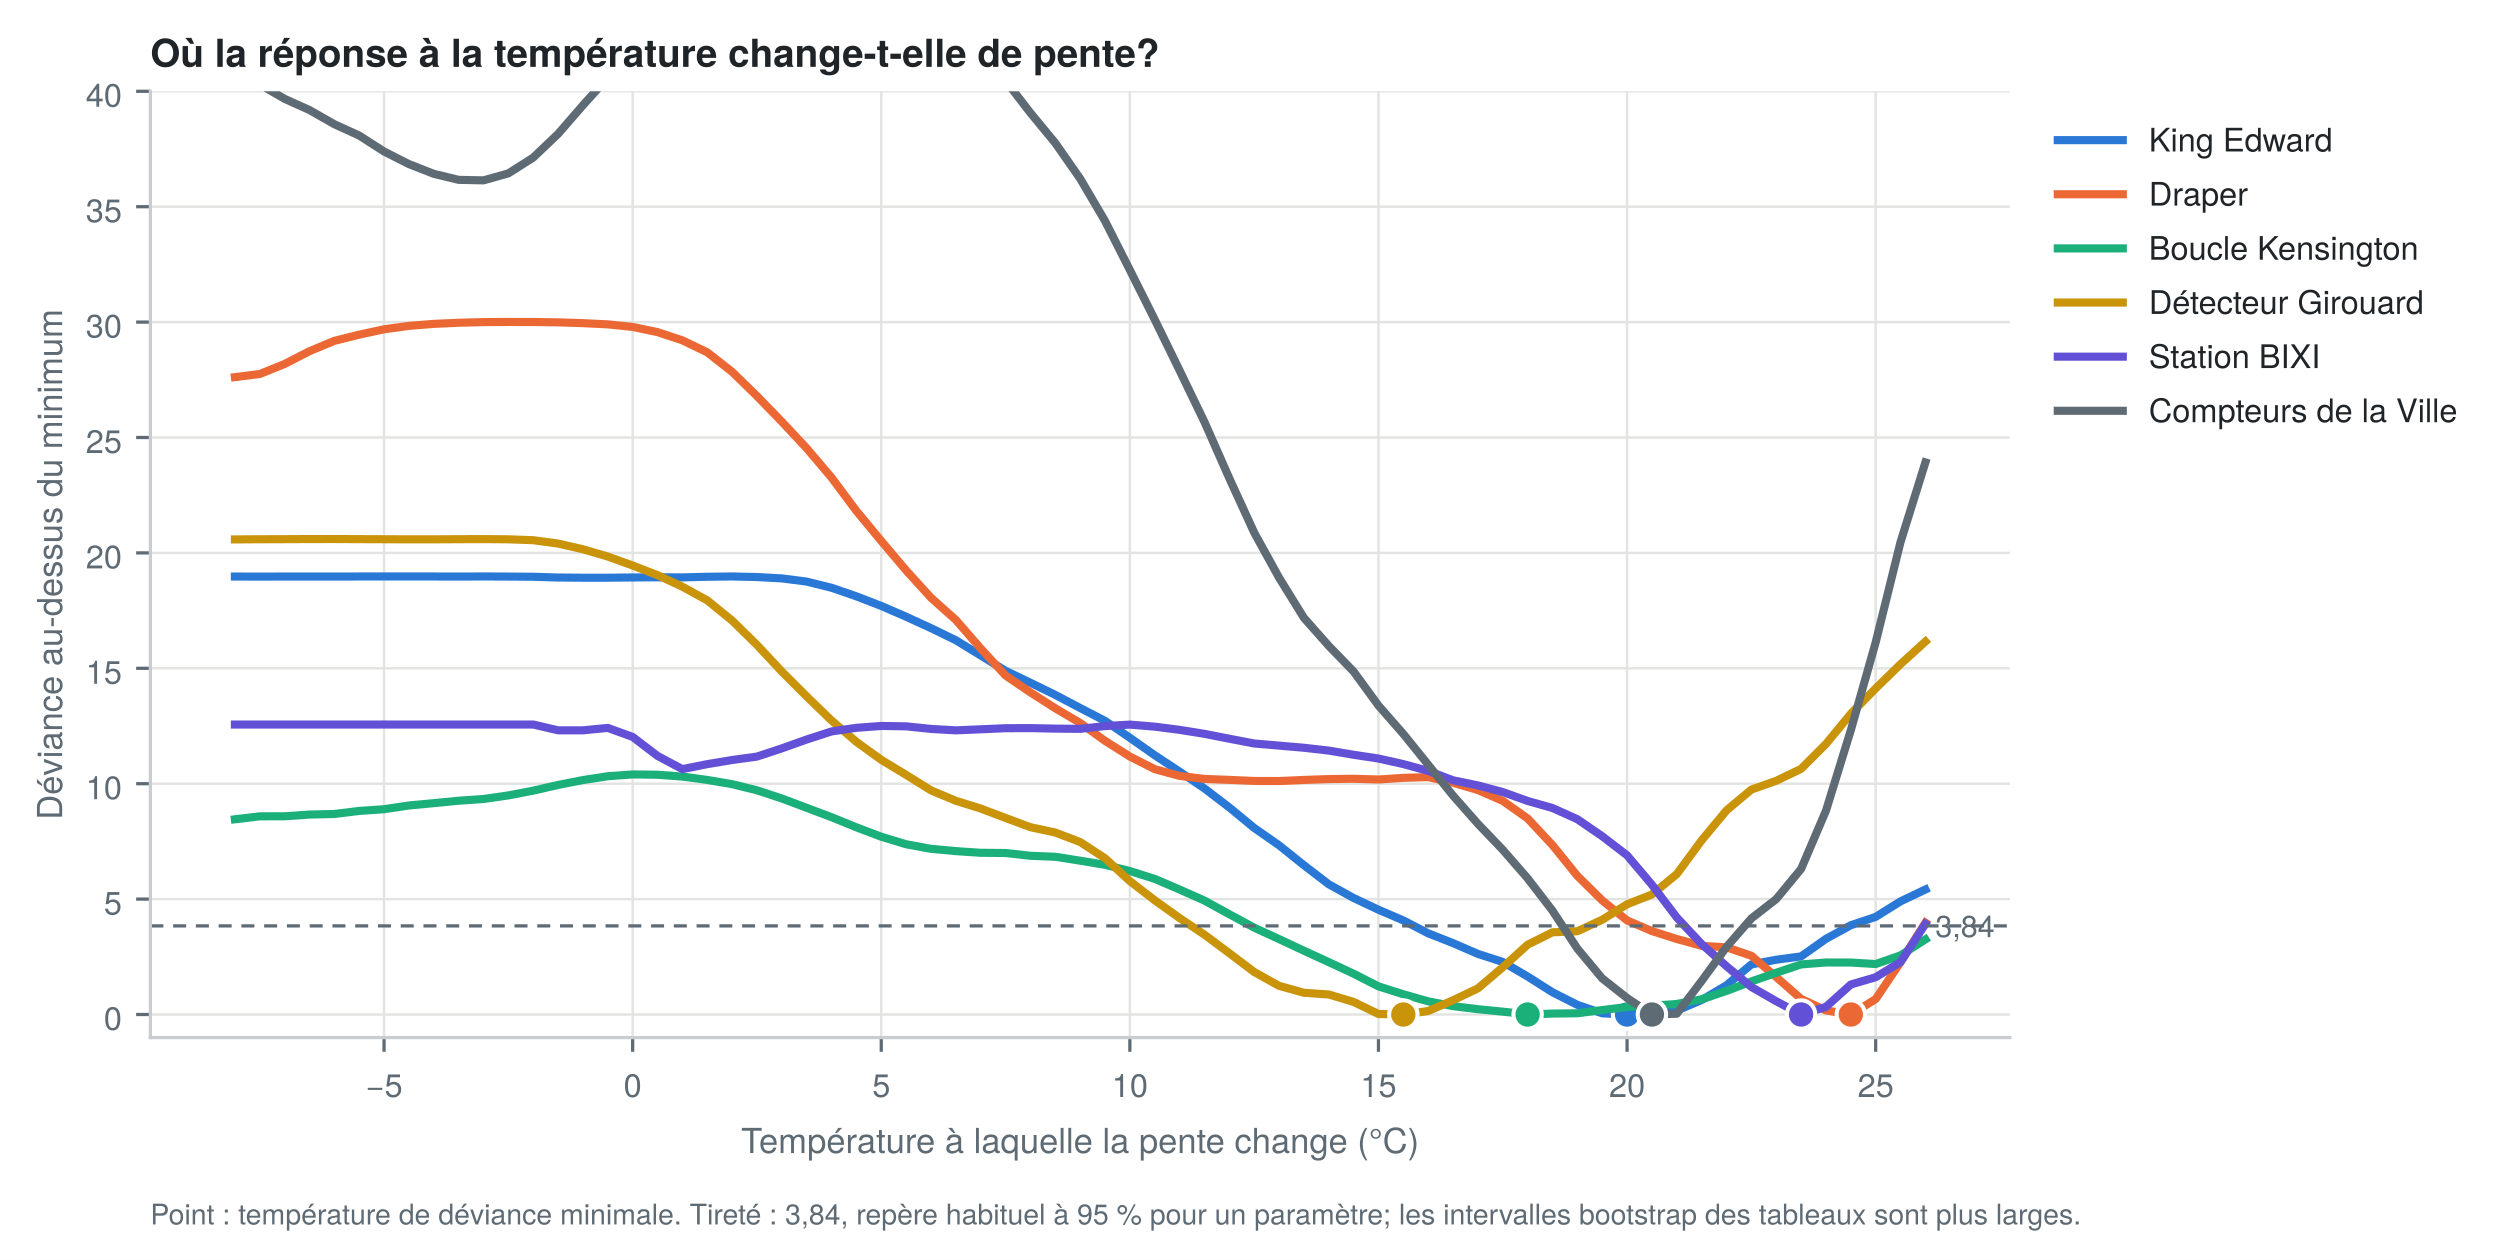
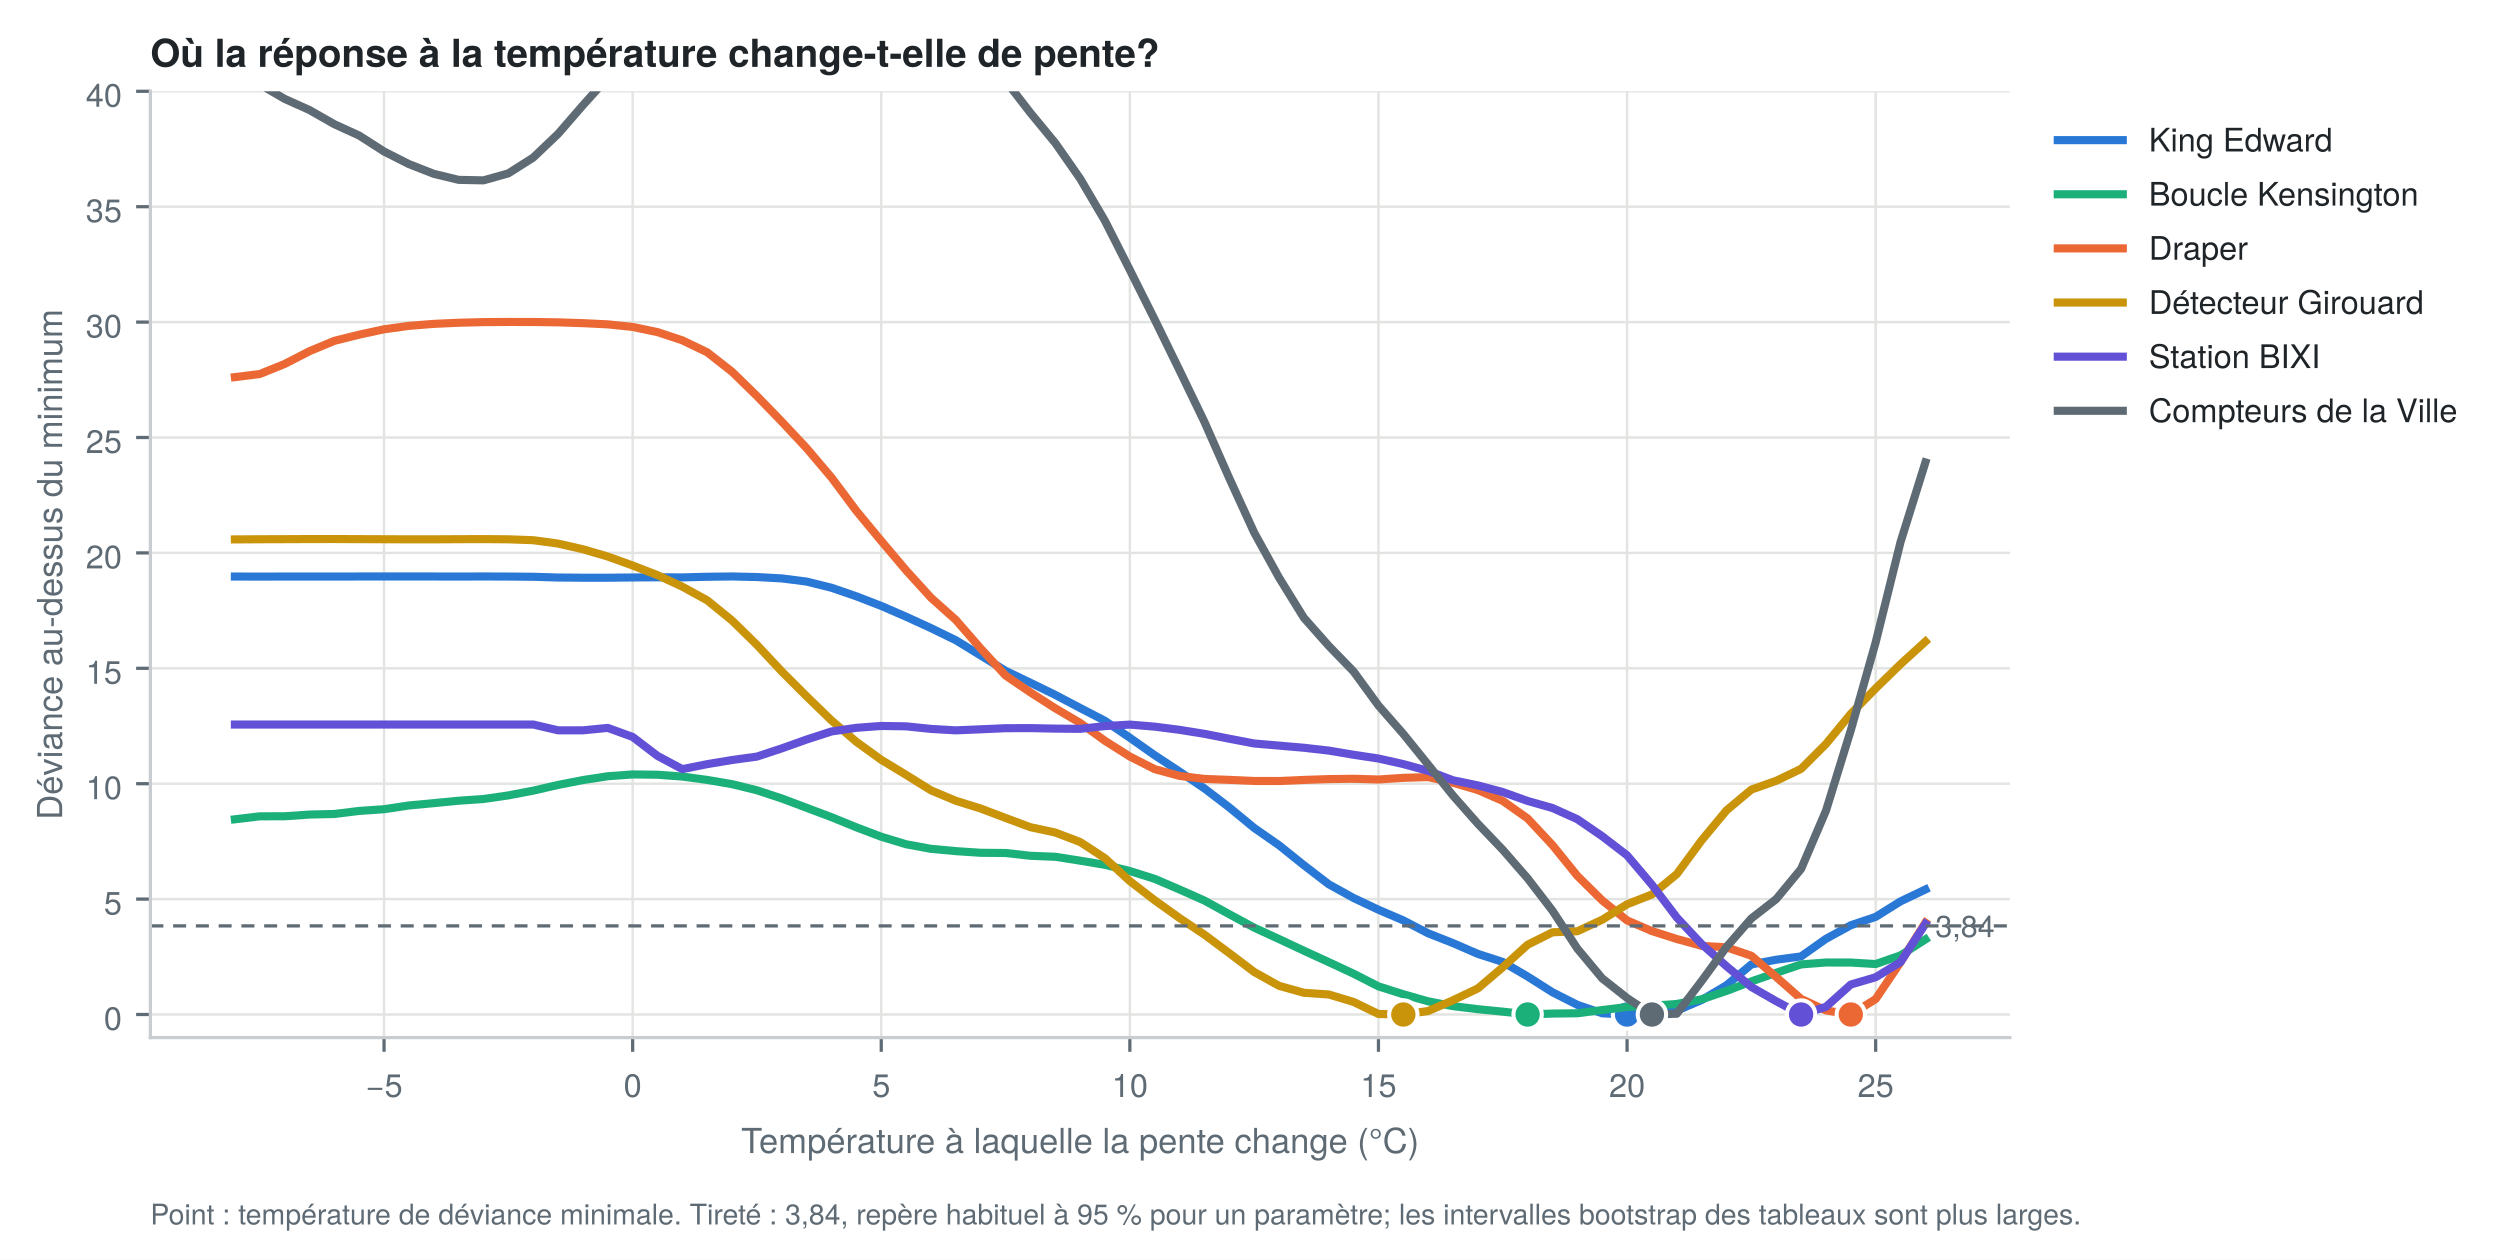
<svg xmlns="http://www.w3.org/2000/svg" xmlns:xlink="http://www.w3.org/1999/xlink" width="615.149pt" height="309.978pt" viewBox="0 0 615.149 309.978" version="1.1">
  <defs>
    <style type="text/css">*{stroke-linejoin: round; stroke-linecap: butt}</style>
  </defs>
  <g id="figure_1">
    <g id="patch_1">
      <path d="M 0 309.978  L 615.149 309.978  L 615.149 0  L 0 0  z " style="fill: #ffffff" />
    </g>
    <g id="axes_1">
      <g id="patch_2">
        <path d="M 36.998 255.31  L 494.558 255.31  L 494.558 22.462  L 36.998 22.462  z " style="fill: #ffffff" />
      </g>
      <g id="matplotlib.axis_1">
        <g id="xtick_1">
          <g id="line2d_1">
-             <path d="M 94.498 255.31  L 94.498 22.462  " clip-path="url(#p34cbf66064)" style="fill: none; stroke: #e2e4e1; stroke-width: 0.6; stroke-linecap: square" />
+             <path d="M 94.498 255.31  L 94.498 22.462  " clip-path="url(#pcbf22f08db)" style="fill: none; stroke: #e2e4e1; stroke-width: 0.6; stroke-linecap: square" />
          </g>
          <g id="line2d_2">
            <defs>
-               <path id="m23caecd2dd" d="M 0 0  L 0 3.5  " style="stroke: #5f6b74; stroke-width: 0.8" />
+               <path id="mc35c0d7e74" d="M 0 0  L 0 3.5  " style="stroke: #5f6b74; stroke-width: 0.8" />
            </defs>
            <g>
-               <use xlink:href="#m23caecd2dd" x="94.498" y="255.31" style="fill: #5f6b74; stroke: #5f6b74; stroke-width: 0.8" />
+               <use xlink:href="#mc35c0d7e74" x="94.498" y="255.31" style="fill: #5f6b74; stroke: #5f6b74; stroke-width: 0.8" />
            </g>
          </g>
          <g id="text_1">
            <text style="font-size: 8px; font-family: 'Helvetica Neue'; text-anchor: middle; fill: #5f6b74" x="94.498" y="269.926" transform="rotate(-0 94.49836 269.9265)">−5</text>
          </g>
        </g>
        <g id="xtick_2">
          <g id="line2d_3">
-             <path d="M 155.669 255.31  L 155.669 22.462  " clip-path="url(#p34cbf66064)" style="fill: none; stroke: #e2e4e1; stroke-width: 0.6; stroke-linecap: square" />
+             <path d="M 155.669 255.31  L 155.669 22.462  " clip-path="url(#pcbf22f08db)" style="fill: none; stroke: #e2e4e1; stroke-width: 0.6; stroke-linecap: square" />
          </g>
          <g id="line2d_4">
            <g>
-               <use xlink:href="#m23caecd2dd" x="155.669" y="255.31" style="fill: #5f6b74; stroke: #5f6b74; stroke-width: 0.8" />
+               <use xlink:href="#mc35c0d7e74" x="155.669" y="255.31" style="fill: #5f6b74; stroke: #5f6b74; stroke-width: 0.8" />
            </g>
          </g>
          <g id="text_2">
            <text style="font-size: 8px; font-family: 'Helvetica Neue'; text-anchor: middle; fill: #5f6b74" x="155.669" y="269.926" transform="rotate(-0 155.6695 269.9265)">0</text>
          </g>
        </g>
        <g id="xtick_3">
          <g id="line2d_5">
-             <path d="M 216.841 255.31  L 216.841 22.462  " clip-path="url(#p34cbf66064)" style="fill: none; stroke: #e2e4e1; stroke-width: 0.6; stroke-linecap: square" />
+             <path d="M 216.841 255.31  L 216.841 22.462  " clip-path="url(#pcbf22f08db)" style="fill: none; stroke: #e2e4e1; stroke-width: 0.6; stroke-linecap: square" />
          </g>
          <g id="line2d_6">
            <g>
-               <use xlink:href="#m23caecd2dd" x="216.841" y="255.31" style="fill: #5f6b74; stroke: #5f6b74; stroke-width: 0.8" />
+               <use xlink:href="#mc35c0d7e74" x="216.841" y="255.31" style="fill: #5f6b74; stroke: #5f6b74; stroke-width: 0.8" />
            </g>
          </g>
          <g id="text_3">
            <text style="font-size: 8px; font-family: 'Helvetica Neue'; text-anchor: middle; fill: #5f6b74" x="216.841" y="269.926" transform="rotate(-0 216.8406 269.9265)">5</text>
          </g>
        </g>
        <g id="xtick_4">
          <g id="line2d_7">
-             <path d="M 278.012 255.31  L 278.012 22.462  " clip-path="url(#p34cbf66064)" style="fill: none; stroke: #e2e4e1; stroke-width: 0.6; stroke-linecap: square" />
+             <path d="M 278.012 255.31  L 278.012 22.462  " clip-path="url(#pcbf22f08db)" style="fill: none; stroke: #e2e4e1; stroke-width: 0.6; stroke-linecap: square" />
          </g>
          <g id="line2d_8">
            <g>
-               <use xlink:href="#m23caecd2dd" x="278.012" y="255.31" style="fill: #5f6b74; stroke: #5f6b74; stroke-width: 0.8" />
+               <use xlink:href="#mc35c0d7e74" x="278.012" y="255.31" style="fill: #5f6b74; stroke: #5f6b74; stroke-width: 0.8" />
            </g>
          </g>
          <g id="text_4">
            <text style="font-size: 8px; font-family: 'Helvetica Neue'; text-anchor: middle; fill: #5f6b74" x="278.012" y="269.926" transform="rotate(-0 278.0117 269.9265)">10</text>
          </g>
        </g>
        <g id="xtick_5">
          <g id="line2d_9">
-             <path d="M 339.183 255.31  L 339.183 22.462  " clip-path="url(#p34cbf66064)" style="fill: none; stroke: #e2e4e1; stroke-width: 0.6; stroke-linecap: square" />
+             <path d="M 339.183 255.31  L 339.183 22.462  " clip-path="url(#pcbf22f08db)" style="fill: none; stroke: #e2e4e1; stroke-width: 0.6; stroke-linecap: square" />
          </g>
          <g id="line2d_10">
            <g>
-               <use xlink:href="#m23caecd2dd" x="339.183" y="255.31" style="fill: #5f6b74; stroke: #5f6b74; stroke-width: 0.8" />
+               <use xlink:href="#mc35c0d7e74" x="339.183" y="255.31" style="fill: #5f6b74; stroke: #5f6b74; stroke-width: 0.8" />
            </g>
          </g>
          <g id="text_5">
            <text style="font-size: 8px; font-family: 'Helvetica Neue'; text-anchor: middle; fill: #5f6b74" x="339.183" y="269.926" transform="rotate(-0 339.1828 269.9265)">15</text>
          </g>
        </g>
        <g id="xtick_6">
          <g id="line2d_11">
-             <path d="M 400.354 255.31  L 400.354 22.462  " clip-path="url(#p34cbf66064)" style="fill: none; stroke: #e2e4e1; stroke-width: 0.6; stroke-linecap: square" />
+             <path d="M 400.354 255.31  L 400.354 22.462  " clip-path="url(#pcbf22f08db)" style="fill: none; stroke: #e2e4e1; stroke-width: 0.6; stroke-linecap: square" />
          </g>
          <g id="line2d_12">
            <g>
-               <use xlink:href="#m23caecd2dd" x="400.354" y="255.31" style="fill: #5f6b74; stroke: #5f6b74; stroke-width: 0.8" />
+               <use xlink:href="#mc35c0d7e74" x="400.354" y="255.31" style="fill: #5f6b74; stroke: #5f6b74; stroke-width: 0.8" />
            </g>
          </g>
          <g id="text_6">
            <text style="font-size: 8px; font-family: 'Helvetica Neue'; text-anchor: middle; fill: #5f6b74" x="400.354" y="269.926" transform="rotate(-0 400.354 269.9265)">20</text>
          </g>
        </g>
        <g id="xtick_7">
          <g id="line2d_13">
-             <path d="M 461.525 255.31  L 461.525 22.462  " clip-path="url(#p34cbf66064)" style="fill: none; stroke: #e2e4e1; stroke-width: 0.6; stroke-linecap: square" />
+             <path d="M 461.525 255.31  L 461.525 22.462  " clip-path="url(#pcbf22f08db)" style="fill: none; stroke: #e2e4e1; stroke-width: 0.6; stroke-linecap: square" />
          </g>
          <g id="line2d_14">
            <g>
-               <use xlink:href="#m23caecd2dd" x="461.525" y="255.31" style="fill: #5f6b74; stroke: #5f6b74; stroke-width: 0.8" />
+               <use xlink:href="#mc35c0d7e74" x="461.525" y="255.31" style="fill: #5f6b74; stroke: #5f6b74; stroke-width: 0.8" />
            </g>
          </g>
          <g id="text_7">
            <text style="font-size: 8px; font-family: 'Helvetica Neue'; text-anchor: middle; fill: #5f6b74" x="461.525" y="269.926" transform="rotate(-0 461.5251 269.9265)">25</text>
          </g>
        </g>
        <g id="text_8">
          <text style="font-size: 8.5px; font-family: 'Helvetica Neue'; text-anchor: middle; fill: #5f6b74" x="265.777" y="283.723" transform="rotate(-0 265.7775 283.7225)">Température à laquelle la pente change (°C)</text>
        </g>
      </g>
      <g id="matplotlib.axis_2">
        <g id="ytick_1">
          <g id="line2d_15">
-             <path d="M 36.998 249.631  L 494.558 249.631  " clip-path="url(#p34cbf66064)" style="fill: none; stroke: #e2e4e1; stroke-width: 0.6; stroke-linecap: square" />
+             <path d="M 36.998 249.631  L 494.558 249.631  " clip-path="url(#pcbf22f08db)" style="fill: none; stroke: #e2e4e1; stroke-width: 0.6; stroke-linecap: square" />
          </g>
          <g id="line2d_16">
            <defs>
-               <path id="m5f85db09bd" d="M 0 0  L -3.5 0  " style="stroke: #5f6b74; stroke-width: 0.8" />
+               <path id="m65901b1e4f" d="M 0 0  L -3.5 0  " style="stroke: #5f6b74; stroke-width: 0.8" />
            </defs>
            <g>
-               <use xlink:href="#m5f85db09bd" x="36.998" y="249.631" style="fill: #5f6b74; stroke: #5f6b74; stroke-width: 0.8" />
+               <use xlink:href="#m65901b1e4f" x="36.998" y="249.631" style="fill: #5f6b74; stroke: #5f6b74; stroke-width: 0.8" />
            </g>
          </g>
          <g id="text_9">
            <text style="font-size: 8px; font-family: 'Helvetica Neue'; text-anchor: end; fill: #5f6b74" x="29.997" y="253.439" transform="rotate(-0 29.9975 253.4393)">0</text>
          </g>
        </g>
        <g id="ytick_2">
          <g id="line2d_17">
-             <path d="M 36.998 221.235  L 494.558 221.235  " clip-path="url(#p34cbf66064)" style="fill: none; stroke: #e2e4e1; stroke-width: 0.6; stroke-linecap: square" />
+             <path d="M 36.998 221.235  L 494.558 221.235  " clip-path="url(#pcbf22f08db)" style="fill: none; stroke: #e2e4e1; stroke-width: 0.6; stroke-linecap: square" />
          </g>
          <g id="line2d_18">
            <g>
-               <use xlink:href="#m5f85db09bd" x="36.998" y="221.235" style="fill: #5f6b74; stroke: #5f6b74; stroke-width: 0.8" />
+               <use xlink:href="#m65901b1e4f" x="36.998" y="221.235" style="fill: #5f6b74; stroke: #5f6b74; stroke-width: 0.8" />
            </g>
          </g>
          <g id="text_10">
            <text style="font-size: 8px; font-family: 'Helvetica Neue'; text-anchor: end; fill: #5f6b74" x="29.997" y="225.043" transform="rotate(-0 29.9975 225.0432)">5</text>
          </g>
        </g>
        <g id="ytick_3">
          <g id="line2d_19">
-             <path d="M 36.998 192.839  L 494.558 192.839  " clip-path="url(#p34cbf66064)" style="fill: none; stroke: #e2e4e1; stroke-width: 0.6; stroke-linecap: square" />
+             <path d="M 36.998 192.839  L 494.558 192.839  " clip-path="url(#pcbf22f08db)" style="fill: none; stroke: #e2e4e1; stroke-width: 0.6; stroke-linecap: square" />
          </g>
          <g id="line2d_20">
            <g>
-               <use xlink:href="#m5f85db09bd" x="36.998" y="192.839" style="fill: #5f6b74; stroke: #5f6b74; stroke-width: 0.8" />
+               <use xlink:href="#m65901b1e4f" x="36.998" y="192.839" style="fill: #5f6b74; stroke: #5f6b74; stroke-width: 0.8" />
            </g>
          </g>
          <g id="text_11">
            <text style="font-size: 8px; font-family: 'Helvetica Neue'; text-anchor: end; fill: #5f6b74" x="29.997" y="196.647" transform="rotate(-0 29.9975 196.6471)">10</text>
          </g>
        </g>
        <g id="ytick_4">
          <g id="line2d_21">
-             <path d="M 36.998 164.443  L 494.558 164.443  " clip-path="url(#p34cbf66064)" style="fill: none; stroke: #e2e4e1; stroke-width: 0.6; stroke-linecap: square" />
+             <path d="M 36.998 164.443  L 494.558 164.443  " clip-path="url(#pcbf22f08db)" style="fill: none; stroke: #e2e4e1; stroke-width: 0.6; stroke-linecap: square" />
          </g>
          <g id="line2d_22">
            <g>
-               <use xlink:href="#m5f85db09bd" x="36.998" y="164.443" style="fill: #5f6b74; stroke: #5f6b74; stroke-width: 0.8" />
+               <use xlink:href="#m65901b1e4f" x="36.998" y="164.443" style="fill: #5f6b74; stroke: #5f6b74; stroke-width: 0.8" />
            </g>
          </g>
          <g id="text_12">
            <text style="font-size: 8px; font-family: 'Helvetica Neue'; text-anchor: end; fill: #5f6b74" x="29.997" y="168.251" transform="rotate(-0 29.9975 168.251)">15</text>
          </g>
        </g>
        <g id="ytick_5">
          <g id="line2d_23">
-             <path d="M 36.998 136.047  L 494.558 136.047  " clip-path="url(#p34cbf66064)" style="fill: none; stroke: #e2e4e1; stroke-width: 0.6; stroke-linecap: square" />
+             <path d="M 36.998 136.047  L 494.558 136.047  " clip-path="url(#pcbf22f08db)" style="fill: none; stroke: #e2e4e1; stroke-width: 0.6; stroke-linecap: square" />
          </g>
          <g id="line2d_24">
            <g>
-               <use xlink:href="#m5f85db09bd" x="36.998" y="136.047" style="fill: #5f6b74; stroke: #5f6b74; stroke-width: 0.8" />
+               <use xlink:href="#m65901b1e4f" x="36.998" y="136.047" style="fill: #5f6b74; stroke: #5f6b74; stroke-width: 0.8" />
            </g>
          </g>
          <g id="text_13">
            <text style="font-size: 8px; font-family: 'Helvetica Neue'; text-anchor: end; fill: #5f6b74" x="29.997" y="139.855" transform="rotate(-0 29.9975 139.8549)">20</text>
          </g>
        </g>
        <g id="ytick_6">
          <g id="line2d_25">
-             <path d="M 36.998 107.651  L 494.558 107.651  " clip-path="url(#p34cbf66064)" style="fill: none; stroke: #e2e4e1; stroke-width: 0.6; stroke-linecap: square" />
+             <path d="M 36.998 107.651  L 494.558 107.651  " clip-path="url(#pcbf22f08db)" style="fill: none; stroke: #e2e4e1; stroke-width: 0.6; stroke-linecap: square" />
          </g>
          <g id="line2d_26">
            <g>
-               <use xlink:href="#m5f85db09bd" x="36.998" y="107.651" style="fill: #5f6b74; stroke: #5f6b74; stroke-width: 0.8" />
+               <use xlink:href="#m65901b1e4f" x="36.998" y="107.651" style="fill: #5f6b74; stroke: #5f6b74; stroke-width: 0.8" />
            </g>
          </g>
          <g id="text_14">
            <text style="font-size: 8px; font-family: 'Helvetica Neue'; text-anchor: end; fill: #5f6b74" x="29.997" y="111.459" transform="rotate(-0 29.9975 111.4588)">25</text>
          </g>
        </g>
        <g id="ytick_7">
          <g id="line2d_27">
-             <path d="M 36.998 79.255  L 494.558 79.255  " clip-path="url(#p34cbf66064)" style="fill: none; stroke: #e2e4e1; stroke-width: 0.6; stroke-linecap: square" />
+             <path d="M 36.998 79.255  L 494.558 79.255  " clip-path="url(#pcbf22f08db)" style="fill: none; stroke: #e2e4e1; stroke-width: 0.6; stroke-linecap: square" />
          </g>
          <g id="line2d_28">
            <g>
-               <use xlink:href="#m5f85db09bd" x="36.998" y="79.255" style="fill: #5f6b74; stroke: #5f6b74; stroke-width: 0.8" />
+               <use xlink:href="#m65901b1e4f" x="36.998" y="79.255" style="fill: #5f6b74; stroke: #5f6b74; stroke-width: 0.8" />
            </g>
          </g>
          <g id="text_15">
            <text style="font-size: 8px; font-family: 'Helvetica Neue'; text-anchor: end; fill: #5f6b74" x="29.997" y="83.063" transform="rotate(-0 29.9975 83.0627)">30</text>
          </g>
        </g>
        <g id="ytick_8">
          <g id="line2d_29">
-             <path d="M 36.998 50.859  L 494.558 50.859  " clip-path="url(#p34cbf66064)" style="fill: none; stroke: #e2e4e1; stroke-width: 0.6; stroke-linecap: square" />
+             <path d="M 36.998 50.859  L 494.558 50.859  " clip-path="url(#pcbf22f08db)" style="fill: none; stroke: #e2e4e1; stroke-width: 0.6; stroke-linecap: square" />
          </g>
          <g id="line2d_30">
            <g>
-               <use xlink:href="#m5f85db09bd" x="36.998" y="50.859" style="fill: #5f6b74; stroke: #5f6b74; stroke-width: 0.8" />
+               <use xlink:href="#m65901b1e4f" x="36.998" y="50.859" style="fill: #5f6b74; stroke: #5f6b74; stroke-width: 0.8" />
            </g>
          </g>
          <g id="text_16">
            <text style="font-size: 8px; font-family: 'Helvetica Neue'; text-anchor: end; fill: #5f6b74" x="29.997" y="54.667" transform="rotate(-0 29.9975 54.6666)">35</text>
          </g>
        </g>
        <g id="ytick_9">
          <g id="line2d_31">
-             <path d="M 36.998 22.462  L 494.558 22.462  " clip-path="url(#p34cbf66064)" style="fill: none; stroke: #e2e4e1; stroke-width: 0.6; stroke-linecap: square" />
+             <path d="M 36.998 22.462  L 494.558 22.462  " clip-path="url(#pcbf22f08db)" style="fill: none; stroke: #e2e4e1; stroke-width: 0.6; stroke-linecap: square" />
          </g>
          <g id="line2d_32">
            <g>
-               <use xlink:href="#m5f85db09bd" x="36.998" y="22.462" style="fill: #5f6b74; stroke: #5f6b74; stroke-width: 0.8" />
+               <use xlink:href="#m65901b1e4f" x="36.998" y="22.462" style="fill: #5f6b74; stroke: #5f6b74; stroke-width: 0.8" />
            </g>
          </g>
          <g id="text_17">
            <text style="font-size: 8px; font-family: 'Helvetica Neue'; text-anchor: end; fill: #5f6b74" x="29.997" y="26.27" transform="rotate(-0 29.9975 26.2705)">40</text>
          </g>
        </g>
        <g id="text_18">
          <text style="font-size: 8.5px; font-family: 'Helvetica Neue'; text-anchor: middle; fill: #5f6b74" x="15.292" y="138.887" transform="rotate(-90 15.292 138.8865)">Déviance au-dessus du minimum</text>
        </g>
      </g>
      <g id="line2d_33">
-         <path d="M 57.796 141.862  L 63.913 141.879  L 70.03 141.862  L 76.147 141.857  L 82.264 141.868  L 88.381 141.851  L 94.498 141.851  L 100.615 141.845  L 106.733 141.851  L 112.85 141.868  L 118.967 141.845  L 125.084 141.868  L 131.201 141.919  L 137.318 142.101  L 143.435 142.152  L 149.552 142.152  L 155.669 142.09  L 161.787 142.05  L 167.904 142.073  L 174.021 141.919  L 180.138 141.845  L 186.255 141.987  L 192.372 142.322  L 198.489 143.106  L 204.606 144.623  L 210.723 146.735  L 216.841 149.098  L 222.958 151.756  L 229.075 154.555  L 235.192 157.537  L 241.309 161.285  L 247.426 165.062  L 253.543 167.998  L 259.66 170.985  L 265.777 174.206  L 271.895 177.375  L 278.012 181.532  L 284.129 185.837  L 290.246 189.863  L 296.363 194.003  L 302.48 198.683  L 308.597 203.72  L 314.714 207.986  L 320.832 212.887  L 326.949 217.583  L 333.066 220.963  L 339.183 223.853  L 345.3 226.477  L 351.417 229.657  L 357.534 232.065  L 363.651 234.718  L 369.768 236.694  L 375.886 240.283  L 382.003 244.157  L 388.12 247.252  L 394.237 249.336  L 400.354 249.631  L 406.471 248.512  L 412.588 248.677  L 418.705 246.059  L 424.822 242.43  L 430.94 237.307  L 437.057 236.149  L 443.174 235.331  L 449.291 231.009  L 455.408 227.664  L 461.525 225.603  L 467.642 221.786  L 473.759 218.867  " clip-path="url(#p34cbf66064)" style="fill: none; stroke: #2a78d6; stroke-width: 2; stroke-linecap: square" />
+         <path d="M 57.796 141.862  L 63.913 141.879  L 70.03 141.862  L 76.147 141.857  L 82.264 141.868  L 88.381 141.851  L 94.498 141.851  L 100.615 141.845  L 106.733 141.851  L 112.85 141.868  L 118.967 141.845  L 125.084 141.868  L 131.201 141.919  L 137.318 142.101  L 143.435 142.152  L 149.552 142.152  L 155.669 142.09  L 161.787 142.05  L 167.904 142.073  L 174.021 141.919  L 180.138 141.845  L 186.255 141.987  L 192.372 142.322  L 198.489 143.106  L 204.606 144.623  L 210.723 146.735  L 216.841 149.098  L 222.958 151.756  L 229.075 154.555  L 235.192 157.537  L 241.309 161.285  L 247.426 165.062  L 253.543 167.998  L 259.66 170.985  L 265.777 174.206  L 271.895 177.375  L 278.012 181.532  L 284.129 185.837  L 290.246 189.863  L 296.363 194.003  L 302.48 198.683  L 308.597 203.72  L 314.714 207.986  L 320.832 212.887  L 326.949 217.583  L 333.066 220.963  L 339.183 223.853  L 345.3 226.477  L 351.417 229.657  L 357.534 232.065  L 363.651 234.718  L 369.768 236.694  L 375.886 240.283  L 382.003 244.157  L 388.12 247.252  L 394.237 249.336  L 400.354 249.631  L 406.471 248.512  L 412.588 248.677  L 418.705 246.059  L 424.822 242.43  L 430.94 237.307  L 437.057 236.149  L 443.174 235.331  L 449.291 231.009  L 455.408 227.664  L 461.525 225.603  L 467.642 221.786  L 473.759 218.867  " clip-path="url(#pcbf22f08db)" style="fill: none; stroke: #2a78d6; stroke-width: 2; stroke-linecap: square" />
      </g>
      <g id="line2d_34">
        <defs>
-           <path id="m02362a91ce" d="M 0 3.5  C 0.928 3.5 1.819 3.131 2.475 2.475  C 3.131 1.819 3.5 0.928 3.5 0  C 3.5 -0.928 3.131 -1.819 2.475 -2.475  C 1.819 -3.131 0.928 -3.5 0 -3.5  C -0.928 -3.5 -1.819 -3.131 -2.475 -2.475  C -3.131 -1.819 -3.5 -0.928 -3.5 0  C -3.5 0.928 -3.131 1.819 -2.475 2.475  C -1.819 3.131 -0.928 3.5 0 3.5  z " style="stroke: #ffffff" />
-         </defs>
-         <g clip-path="url(#p34cbf66064)">
-           <use xlink:href="#m02362a91ce" x="400.354" y="249.631" style="fill: #2a78d6; stroke: #ffffff" />
+           <path id="mf2358e3fc5" d="M 0 3.5  C 0.928 3.5 1.819 3.131 2.475 2.475  C 3.131 1.819 3.5 0.928 3.5 0  C 3.5 -0.928 3.131 -1.819 2.475 -2.475  C 1.819 -3.131 0.928 -3.5 0 -3.5  C -0.928 -3.5 -1.819 -3.131 -2.475 -2.475  C -3.131 -1.819 -3.5 -0.928 -3.5 0  C -3.5 0.928 -3.131 1.819 -2.475 2.475  C -1.819 3.131 -0.928 3.5 0 3.5  z " style="stroke: #ffffff" />
+         </defs>
+         <g clip-path="url(#pcbf22f08db)">
+           <use xlink:href="#mf2358e3fc5" x="400.354" y="249.631" style="fill: #2a78d6; stroke: #ffffff" />
        </g>
      </g>
      <g id="line2d_35">
-         <path d="M 57.796 92.794  L 63.913 92.033  L 70.03 89.562  L 76.147 86.416  L 82.264 83.872  L 88.381 82.344  L 94.498 81.027  L 100.615 80.186  L 106.733 79.692  L 112.85 79.414  L 118.967 79.26  L 125.084 79.221  L 131.201 79.232  L 137.318 79.317  L 143.435 79.516  L 149.552 79.811  L 155.669 80.447  L 161.787 81.719  L 167.904 83.747  L 174.021 86.689  L 180.138 91.488  L 186.255 97.462  L 192.372 103.761  L 198.489 110.297  L 204.606 117.516  L 210.723 125.711  L 216.841 133.105  L 222.958 140.346  L 229.075 147.076  L 235.192 152.539  L 241.309 159.57  L 247.426 166.221  L 253.543 170.378  L 259.66 174.285  L 265.777 177.88  L 271.895 182.298  L 278.012 186.155  L 284.129 189.261  L 290.246 190.92  L 296.363 191.663  L 302.48 191.896  L 308.597 192.163  L 314.714 192.18  L 320.832 191.908  L 326.949 191.703  L 333.066 191.624  L 339.183 191.805  L 345.3 191.397  L 351.417 191.215  L 357.534 192.601  L 363.651 194.401  L 369.768 197.07  L 375.886 201.392  L 382.003 207.946  L 388.12 215.511  L 394.237 221.559  L 400.354 226.477  L 406.471 229.101  L 412.588 231.049  L 418.705 232.736  L 424.822 233.099  L 430.94 235.172  L 437.057 240.414  L 443.174 245.786  L 449.291 248.626  L 455.408 249.631  L 461.525 245.832  L 467.642 236.762  L 473.759 227.034  " clip-path="url(#p34cbf66064)" style="fill: none; stroke: #eb6834; stroke-width: 2; stroke-linecap: square" />
+         <path d="M 57.796 201.596  L 63.913 200.864  L 70.03 200.852  L 76.147 200.427  L 82.264 200.29  L 88.381 199.535  L 94.498 199.115  L 100.615 198.195  L 106.733 197.621  L 112.85 197.025  L 118.967 196.604  L 125.084 195.718  L 131.201 194.549  L 137.318 193.14  L 143.435 191.942  L 149.552 190.999  L 155.669 190.556  L 161.787 190.63  L 167.904 191.084  L 174.021 191.908  L 180.138 192.953  L 186.255 194.458  L 192.372 196.474  L 198.489 198.774  L 204.606 201.074  L 210.723 203.573  L 216.841 205.89  L 222.958 207.741  L 229.075 208.866  L 235.192 209.428  L 241.309 209.837  L 247.426 209.888  L 253.543 210.575  L 259.66 210.819  L 265.777 211.779  L 271.895 212.802  L 278.012 214.329  L 284.129 216.255  L 290.246 218.878  L 296.363 221.599  L 302.48 224.955  L 308.597 228.26  L 314.714 231.066  L 320.832 233.934  L 326.949 236.739  L 333.066 239.59  L 339.183 242.708  L 345.3 244.651  L 351.417 246.388  L 357.534 247.57  L 363.651 248.325  L 369.768 248.927  L 375.886 249.631  L 382.003 249.398  L 388.12 249.325  L 394.237 248.535  L 400.354 247.768  L 406.471 247.467  L 412.588 247.03  L 418.705 245.883  L 424.822 243.827  L 430.94 241.487  L 437.057 239.358  L 443.174 237.302  L 449.291 236.83  L 455.408 236.842  L 461.525 237.211  L 467.642 235.081  L 473.759 231.151  " clip-path="url(#pcbf22f08db)" style="fill: none; stroke: #1baf7a; stroke-width: 2; stroke-linecap: square" />
      </g>
      <g id="line2d_36">
        <defs>
-           <path id="m3752ced84d" d="M 0 3.5  C 0.928 3.5 1.819 3.131 2.475 2.475  C 3.131 1.819 3.5 0.928 3.5 0  C 3.5 -0.928 3.131 -1.819 2.475 -2.475  C 1.819 -3.131 0.928 -3.5 0 -3.5  C -0.928 -3.5 -1.819 -3.131 -2.475 -2.475  C -3.131 -1.819 -3.5 -0.928 -3.5 0  C -3.5 0.928 -3.131 1.819 -2.475 2.475  C -1.819 3.131 -0.928 3.5 0 3.5  z " style="stroke: #ffffff" />
-         </defs>
-         <g clip-path="url(#p34cbf66064)">
-           <use xlink:href="#m3752ced84d" x="455.408" y="249.631" style="fill: #eb6834; stroke: #ffffff" />
+           <path id="m9b6f0cdba3" d="M 0 3.5  C 0.928 3.5 1.819 3.131 2.475 2.475  C 3.131 1.819 3.5 0.928 3.5 0  C 3.5 -0.928 3.131 -1.819 2.475 -2.475  C 1.819 -3.131 0.928 -3.5 0 -3.5  C -0.928 -3.5 -1.819 -3.131 -2.475 -2.475  C -3.131 -1.819 -3.5 -0.928 -3.5 0  C -3.5 0.928 -3.131 1.819 -2.475 2.475  C -1.819 3.131 -0.928 3.5 0 3.5  z " style="stroke: #ffffff" />
+         </defs>
+         <g clip-path="url(#pcbf22f08db)">
+           <use xlink:href="#m9b6f0cdba3" x="375.886" y="249.631" style="fill: #1baf7a; stroke: #ffffff" />
        </g>
      </g>
      <g id="line2d_37">
-         <path d="M 57.796 201.596  L 63.913 200.864  L 70.03 200.852  L 76.147 200.427  L 82.264 200.29  L 88.381 199.535  L 94.498 199.115  L 100.615 198.195  L 106.733 197.621  L 112.85 197.025  L 118.967 196.604  L 125.084 195.718  L 131.201 194.549  L 137.318 193.14  L 143.435 191.942  L 149.552 190.999  L 155.669 190.556  L 161.787 190.63  L 167.904 191.084  L 174.021 191.908  L 180.138 192.953  L 186.255 194.458  L 192.372 196.474  L 198.489 198.774  L 204.606 201.074  L 210.723 203.573  L 216.841 205.89  L 222.958 207.741  L 229.075 208.866  L 235.192 209.428  L 241.309 209.837  L 247.426 209.888  L 253.543 210.575  L 259.66 210.819  L 265.777 211.779  L 271.895 212.802  L 278.012 214.329  L 284.129 216.255  L 290.246 218.878  L 296.363 221.599  L 302.48 224.955  L 308.597 228.26  L 314.714 231.066  L 320.832 233.934  L 326.949 236.739  L 333.066 239.59  L 339.183 242.708  L 345.3 244.651  L 351.417 246.388  L 357.534 247.57  L 363.651 248.325  L 369.768 248.927  L 375.886 249.631  L 382.003 249.398  L 388.12 249.325  L 394.237 248.535  L 400.354 247.768  L 406.471 247.467  L 412.588 247.03  L 418.705 245.883  L 424.822 243.827  L 430.94 241.487  L 437.057 239.358  L 443.174 237.302  L 449.291 236.83  L 455.408 236.842  L 461.525 237.211  L 467.642 235.081  L 473.759 231.151  " clip-path="url(#p34cbf66064)" style="fill: none; stroke: #1baf7a; stroke-width: 2; stroke-linecap: square" />
+         <path d="M 57.796 92.794  L 63.913 92.033  L 70.03 89.562  L 76.147 86.416  L 82.264 83.872  L 88.381 82.344  L 94.498 81.027  L 100.615 80.186  L 106.733 79.692  L 112.85 79.414  L 118.967 79.26  L 125.084 79.221  L 131.201 79.232  L 137.318 79.317  L 143.435 79.516  L 149.552 79.811  L 155.669 80.447  L 161.787 81.719  L 167.904 83.747  L 174.021 86.689  L 180.138 91.488  L 186.255 97.462  L 192.372 103.761  L 198.489 110.297  L 204.606 117.516  L 210.723 125.711  L 216.841 133.105  L 222.958 140.346  L 229.075 147.076  L 235.192 152.539  L 241.309 159.57  L 247.426 166.221  L 253.543 170.378  L 259.66 174.285  L 265.777 177.88  L 271.895 182.298  L 278.012 186.155  L 284.129 189.261  L 290.246 190.92  L 296.363 191.663  L 302.48 191.896  L 308.597 192.163  L 314.714 192.18  L 320.832 191.908  L 326.949 191.703  L 333.066 191.624  L 339.183 191.805  L 345.3 191.397  L 351.417 191.215  L 357.534 192.601  L 363.651 194.401  L 369.768 197.07  L 375.886 201.392  L 382.003 207.946  L 388.12 215.511  L 394.237 221.559  L 400.354 226.477  L 406.471 229.101  L 412.588 231.049  L 418.705 232.736  L 424.822 233.099  L 430.94 235.172  L 437.057 240.414  L 443.174 245.786  L 449.291 248.626  L 455.408 249.631  L 461.525 245.832  L 467.642 236.762  L 473.759 227.034  " clip-path="url(#pcbf22f08db)" style="fill: none; stroke: #eb6834; stroke-width: 2; stroke-linecap: square" />
      </g>
      <g id="line2d_38">
        <defs>
-           <path id="m19369c7734" d="M 0 3.5  C 0.928 3.5 1.819 3.131 2.475 2.475  C 3.131 1.819 3.5 0.928 3.5 0  C 3.5 -0.928 3.131 -1.819 2.475 -2.475  C 1.819 -3.131 0.928 -3.5 0 -3.5  C -0.928 -3.5 -1.819 -3.131 -2.475 -2.475  C -3.131 -1.819 -3.5 -0.928 -3.5 0  C -3.5 0.928 -3.131 1.819 -2.475 2.475  C -1.819 3.131 -0.928 3.5 0 3.5  z " style="stroke: #ffffff" />
-         </defs>
-         <g clip-path="url(#p34cbf66064)">
-           <use xlink:href="#m19369c7734" x="375.886" y="249.631" style="fill: #1baf7a; stroke: #ffffff" />
+           <path id="m82b1ce1a2a" d="M 0 3.5  C 0.928 3.5 1.819 3.131 2.475 2.475  C 3.131 1.819 3.5 0.928 3.5 0  C 3.5 -0.928 3.131 -1.819 2.475 -2.475  C 1.819 -3.131 0.928 -3.5 0 -3.5  C -0.928 -3.5 -1.819 -3.131 -2.475 -2.475  C -3.131 -1.819 -3.5 -0.928 -3.5 0  C -3.5 0.928 -3.131 1.819 -2.475 2.475  C -1.819 3.131 -0.928 3.5 0 3.5  z " style="stroke: #ffffff" />
+         </defs>
+         <g clip-path="url(#pcbf22f08db)">
+           <use xlink:href="#m82b1ce1a2a" x="455.408" y="249.631" style="fill: #eb6834; stroke: #ffffff" />
        </g>
      </g>
      <g id="line2d_39">
-         <path d="M 57.796 132.73  L 63.913 132.69  L 70.03 132.668  L 76.147 132.639  L 82.264 132.634  L 88.381 132.662  L 94.498 132.685  L 100.615 132.713  L 106.733 132.708  L 112.85 132.673  L 118.967 132.651  L 125.084 132.702  L 131.201 132.923  L 137.318 133.752  L 143.435 135.15  L 149.552 136.944  L 155.669 139.153  L 161.787 141.522  L 167.904 144.367  L 174.021 147.718  L 180.138 152.693  L 186.255 158.684  L 192.372 165.238  L 198.489 171.355  L 204.606 177.284  L 210.723 182.537  L 216.841 186.961  L 222.958 190.664  L 229.075 194.475  L 235.192 197.042  L 241.309 198.95  L 247.426 201.267  L 253.543 203.539  L 259.66 204.856  L 265.777 207.185  L 271.895 211.177  L 278.012 216.805  L 284.129 221.531  L 290.246 225.898  L 296.363 229.981  L 302.48 234.536  L 308.597 239.164  L 314.714 242.572  L 320.832 244.281  L 326.949 244.702  L 333.066 246.542  L 339.183 249.501  L 345.3 249.631  L 351.417 248.768  L 357.534 246.122  L 363.651 243.202  L 369.768 238.006  L 375.886 232.457  L 382.003 229.402  L 388.12 229.146  L 394.237 226.312  L 400.354 222.507  L 406.471 220.094  L 412.588 215.085  L 418.705 206.776  L 424.822 199.404  L 430.94 194.282  L 437.057 192.124  L 443.174 189.182  L 449.291 183.065  L 455.408 175.637  L 461.525 169.39  L 467.642 163.432  L 473.759 157.861  " clip-path="url(#p34cbf66064)" style="fill: none; stroke: #c9930a; stroke-width: 2; stroke-linecap: square" />
+         <path d="M 57.796 132.73  L 63.913 132.69  L 70.03 132.668  L 76.147 132.639  L 82.264 132.634  L 88.381 132.662  L 94.498 132.685  L 100.615 132.713  L 106.733 132.708  L 112.85 132.673  L 118.967 132.651  L 125.084 132.702  L 131.201 132.923  L 137.318 133.752  L 143.435 135.15  L 149.552 136.944  L 155.669 139.153  L 161.787 141.522  L 167.904 144.367  L 174.021 147.718  L 180.138 152.693  L 186.255 158.684  L 192.372 165.238  L 198.489 171.355  L 204.606 177.284  L 210.723 182.537  L 216.841 186.961  L 222.958 190.664  L 229.075 194.475  L 235.192 197.042  L 241.309 198.95  L 247.426 201.267  L 253.543 203.539  L 259.66 204.856  L 265.777 207.185  L 271.895 211.177  L 278.012 216.805  L 284.129 221.531  L 290.246 225.898  L 296.363 229.981  L 302.48 234.536  L 308.597 239.164  L 314.714 242.572  L 320.832 244.281  L 326.949 244.702  L 333.066 246.542  L 339.183 249.501  L 345.3 249.631  L 351.417 248.768  L 357.534 246.122  L 363.651 243.202  L 369.768 238.006  L 375.886 232.457  L 382.003 229.402  L 388.12 229.146  L 394.237 226.312  L 400.354 222.507  L 406.471 220.094  L 412.588 215.085  L 418.705 206.776  L 424.822 199.404  L 430.94 194.282  L 437.057 192.124  L 443.174 189.182  L 449.291 183.065  L 455.408 175.637  L 461.525 169.39  L 467.642 163.432  L 473.759 157.861  " clip-path="url(#pcbf22f08db)" style="fill: none; stroke: #c9930a; stroke-width: 2; stroke-linecap: square" />
      </g>
      <g id="line2d_40">
        <defs>
-           <path id="ma60ba2a461" d="M 0 3.5  C 0.928 3.5 1.819 3.131 2.475 2.475  C 3.131 1.819 3.5 0.928 3.5 0  C 3.5 -0.928 3.131 -1.819 2.475 -2.475  C 1.819 -3.131 0.928 -3.5 0 -3.5  C -0.928 -3.5 -1.819 -3.131 -2.475 -2.475  C -3.131 -1.819 -3.5 -0.928 -3.5 0  C -3.5 0.928 -3.131 1.819 -2.475 2.475  C -1.819 3.131 -0.928 3.5 0 3.5  z " style="stroke: #ffffff" />
-         </defs>
-         <g clip-path="url(#p34cbf66064)">
-           <use xlink:href="#ma60ba2a461" x="345.3" y="249.631" style="fill: #c9930a; stroke: #ffffff" />
+           <path id="m39f608743b" d="M 0 3.5  C 0.928 3.5 1.819 3.131 2.475 2.475  C 3.131 1.819 3.5 0.928 3.5 0  C 3.5 -0.928 3.131 -1.819 2.475 -2.475  C 1.819 -3.131 0.928 -3.5 0 -3.5  C -0.928 -3.5 -1.819 -3.131 -2.475 -2.475  C -3.131 -1.819 -3.5 -0.928 -3.5 0  C -3.5 0.928 -3.131 1.819 -2.475 2.475  C -1.819 3.131 -0.928 3.5 0 3.5  z " style="stroke: #ffffff" />
+         </defs>
+         <g clip-path="url(#pcbf22f08db)">
+           <use xlink:href="#m39f608743b" x="345.3" y="249.631" style="fill: #c9930a; stroke: #ffffff" />
        </g>
      </g>
      <g id="line2d_41">
-         <path d="M 57.796 178.272  L 63.913 178.272  L 70.03 178.272  L 76.147 178.272  L 82.264 178.272  L 88.381 178.272  L 94.498 178.272  L 100.615 178.272  L 106.733 178.272  L 112.85 178.272  L 118.967 178.272  L 125.084 178.272  L 131.201 178.272  L 137.318 179.703  L 143.435 179.703  L 149.552 179.107  L 155.669 181.327  L 161.787 185.996  L 167.904 189.25  L 174.021 188.023  L 180.138 187.007  L 186.255 186.166  L 192.372 184.144  L 198.489 181.963  L 204.606 179.981  L 210.723 179.084  L 216.841 178.63  L 222.958 178.721  L 229.075 179.357  L 235.192 179.709  L 241.309 179.453  L 247.426 179.181  L 253.543 179.158  L 259.66 179.283  L 265.777 179.34  L 271.895 178.658  L 278.012 178.295  L 284.129 178.8  L 290.246 179.584  L 296.363 180.566  L 302.48 181.77  L 308.597 182.94  L 314.714 183.463  L 320.832 183.991  L 326.949 184.689  L 333.066 185.717  L 339.183 186.643  L 345.3 188.012  L 351.417 189.687  L 357.534 191.999  L 363.651 193.259  L 369.768 194.895  L 375.886 197.087  L 382.003 198.825  L 388.12 201.579  L 394.237 205.765  L 400.354 210.462  L 406.471 217.697  L 412.588 225.75  L 418.705 232.304  L 424.822 237.75  L 430.94 242.856  L 437.057 246.36  L 443.174 249.631  L 449.291 247.74  L 455.408 242.248  L 461.525 240.454  L 467.642 236.728  L 473.759 227.329  " clip-path="url(#p34cbf66064)" style="fill: none; stroke: #6250d6; stroke-width: 2; stroke-linecap: square" />
+         <path d="M 57.796 178.272  L 63.913 178.272  L 70.03 178.272  L 76.147 178.272  L 82.264 178.272  L 88.381 178.272  L 94.498 178.272  L 100.615 178.272  L 106.733 178.272  L 112.85 178.272  L 118.967 178.272  L 125.084 178.272  L 131.201 178.272  L 137.318 179.703  L 143.435 179.703  L 149.552 179.107  L 155.669 181.327  L 161.787 185.996  L 167.904 189.25  L 174.021 188.023  L 180.138 187.007  L 186.255 186.166  L 192.372 184.144  L 198.489 181.963  L 204.606 179.981  L 210.723 179.084  L 216.841 178.63  L 222.958 178.721  L 229.075 179.357  L 235.192 179.709  L 241.309 179.453  L 247.426 179.181  L 253.543 179.158  L 259.66 179.283  L 265.777 179.34  L 271.895 178.658  L 278.012 178.295  L 284.129 178.8  L 290.246 179.584  L 296.363 180.566  L 302.48 181.77  L 308.597 182.94  L 314.714 183.463  L 320.832 183.991  L 326.949 184.689  L 333.066 185.717  L 339.183 186.643  L 345.3 188.012  L 351.417 189.687  L 357.534 191.999  L 363.651 193.259  L 369.768 194.895  L 375.886 197.087  L 382.003 198.825  L 388.12 201.579  L 394.237 205.765  L 400.354 210.462  L 406.471 217.697  L 412.588 225.75  L 418.705 232.304  L 424.822 237.75  L 430.94 242.856  L 437.057 246.36  L 443.174 249.631  L 449.291 247.74  L 455.408 242.248  L 461.525 240.454  L 467.642 236.728  L 473.759 227.329  " clip-path="url(#pcbf22f08db)" style="fill: none; stroke: #6250d6; stroke-width: 2; stroke-linecap: square" />
      </g>
      <g id="line2d_42">
        <defs>
-           <path id="m50b3afebbf" d="M 0 3.5  C 0.928 3.5 1.819 3.131 2.475 2.475  C 3.131 1.819 3.5 0.928 3.5 0  C 3.5 -0.928 3.131 -1.819 2.475 -2.475  C 1.819 -3.131 0.928 -3.5 0 -3.5  C -0.928 -3.5 -1.819 -3.131 -2.475 -2.475  C -3.131 -1.819 -3.5 -0.928 -3.5 0  C -3.5 0.928 -3.131 1.819 -2.475 2.475  C -1.819 3.131 -0.928 3.5 0 3.5  z " style="stroke: #ffffff" />
-         </defs>
-         <g clip-path="url(#p34cbf66064)">
-           <use xlink:href="#m50b3afebbf" x="443.174" y="249.631" style="fill: #6250d6; stroke: #ffffff" />
+           <path id="m5ca5beeac4" d="M 0 3.5  C 0.928 3.5 1.819 3.131 2.475 2.475  C 3.131 1.819 3.5 0.928 3.5 0  C 3.5 -0.928 3.131 -1.819 2.475 -2.475  C 1.819 -3.131 0.928 -3.5 0 -3.5  C -0.928 -3.5 -1.819 -3.131 -2.475 -2.475  C -3.131 -1.819 -3.5 -0.928 -3.5 0  C -3.5 0.928 -3.131 1.819 -2.475 2.475  C -1.819 3.131 -0.928 3.5 0 3.5  z " style="stroke: #ffffff" />
+         </defs>
+         <g clip-path="url(#pcbf22f08db)">
+           <use xlink:href="#m5ca5beeac4" x="443.174" y="249.631" style="fill: #6250d6; stroke: #ffffff" />
        </g>
      </g>
      <g id="line2d_43">
-         <path d="M 57.796 17.703  L 63.913 20.77  L 70.03 24.325  L 76.147 27.074  L 82.264 30.561  L 88.381 33.355  L 94.498 37.274  L 100.615 40.38  L 106.733 42.771  L 112.85 44.254  L 118.967 44.379  L 125.084 42.658  L 131.201 38.773  L 137.318 32.946  L 143.435 25.898  L 149.552 19.112  L 155.669 11.99  L 161.787 5.697  L 167.904 0.456  L 169.846 -1  M 225.7 -1  L 229.075 1.864  L 235.192 7.197  L 241.309 13.251  L 247.426 19.861  L 253.543 27.767  L 259.66 35.19  L 265.777 43.947  L 271.895 54.357  L 278.012 66.431  L 284.129 78.641  L 290.246 91.147  L 296.363 103.817  L 302.48 117.675  L 308.597 131.032  L 314.714 142.124  L 320.832 152.017  L 326.949 158.923  L 333.066 165.232  L 339.183 173.609  L 345.3 180.589  L 351.417 188.165  L 357.534 195.77  L 363.651 202.704  L 369.768 209.099  L 375.886 216.124  L 382.003 224.086  L 388.12 233.406  L 394.237 240.743  L 400.354 245.571  L 406.471 249.631  L 412.588 249.433  L 418.705 241.374  L 424.822 233.003  L 430.94 225.989  L 437.057 221.23  L 443.174 213.812  L 449.291 199.501  L 455.408 179.686  L 461.525 158.06  L 467.642 133.383  L 473.759 113.784  " clip-path="url(#p34cbf66064)" style="fill: none; stroke: #5f6b74; stroke-width: 2; stroke-linecap: square" />
+         <path d="M 57.796 17.703  L 63.913 20.77  L 70.03 24.325  L 76.147 27.074  L 82.264 30.561  L 88.381 33.355  L 94.498 37.274  L 100.615 40.38  L 106.733 42.771  L 112.85 44.254  L 118.967 44.379  L 125.084 42.658  L 131.201 38.773  L 137.318 32.946  L 143.435 25.898  L 149.552 19.112  L 155.669 11.99  L 161.787 5.697  L 167.904 0.456  L 169.846 -1  M 225.7 -1  L 229.075 1.864  L 235.192 7.197  L 241.309 13.251  L 247.426 19.861  L 253.543 27.767  L 259.66 35.19  L 265.777 43.947  L 271.895 54.357  L 278.012 66.431  L 284.129 78.641  L 290.246 91.147  L 296.363 103.817  L 302.48 117.675  L 308.597 131.032  L 314.714 142.124  L 320.832 152.017  L 326.949 158.923  L 333.066 165.232  L 339.183 173.609  L 345.3 180.589  L 351.417 188.165  L 357.534 195.77  L 363.651 202.704  L 369.768 209.099  L 375.886 216.124  L 382.003 224.086  L 388.12 233.406  L 394.237 240.743  L 400.354 245.571  L 406.471 249.631  L 412.588 249.433  L 418.705 241.374  L 424.822 233.003  L 430.94 225.989  L 437.057 221.23  L 443.174 213.812  L 449.291 199.501  L 455.408 179.686  L 461.525 158.06  L 467.642 133.383  L 473.759 113.784  " clip-path="url(#pcbf22f08db)" style="fill: none; stroke: #5f6b74; stroke-width: 2; stroke-linecap: square" />
      </g>
      <g id="line2d_44">
        <defs>
-           <path id="m7e575de2d4" d="M 0 3.5  C 0.928 3.5 1.819 3.131 2.475 2.475  C 3.131 1.819 3.5 0.928 3.5 0  C 3.5 -0.928 3.131 -1.819 2.475 -2.475  C 1.819 -3.131 0.928 -3.5 0 -3.5  C -0.928 -3.5 -1.819 -3.131 -2.475 -2.475  C -3.131 -1.819 -3.5 -0.928 -3.5 0  C -3.5 0.928 -3.131 1.819 -2.475 2.475  C -1.819 3.131 -0.928 3.5 0 3.5  z " style="stroke: #ffffff" />
-         </defs>
-         <g clip-path="url(#p34cbf66064)">
-           <use xlink:href="#m7e575de2d4" x="406.471" y="249.631" style="fill: #5f6b74; stroke: #ffffff" />
+           <path id="mac6e680c54" d="M 0 3.5  C 0.928 3.5 1.819 3.131 2.475 2.475  C 3.131 1.819 3.5 0.928 3.5 0  C 3.5 -0.928 3.131 -1.819 2.475 -2.475  C 1.819 -3.131 0.928 -3.5 0 -3.5  C -0.928 -3.5 -1.819 -3.131 -2.475 -2.475  C -3.131 -1.819 -3.5 -0.928 -3.5 0  C -3.5 0.928 -3.131 1.819 -2.475 2.475  C -1.819 3.131 -0.928 3.5 0 3.5  z " style="stroke: #ffffff" />
+         </defs>
+         <g clip-path="url(#pcbf22f08db)">
+           <use xlink:href="#mac6e680c54" x="406.471" y="249.631" style="fill: #5f6b74; stroke: #ffffff" />
        </g>
      </g>
      <g id="line2d_45">
-         <path d="M 36.998 227.823  L 494.558 227.823  " clip-path="url(#p34cbf66064)" style="fill: none; stroke-dasharray: 3.2,2.4; stroke-dashoffset: 0; stroke: #5f6b74; stroke-width: 0.8" />
+         <path d="M 36.998 227.823  L 494.558 227.823  " clip-path="url(#pcbf22f08db)" style="fill: none; stroke-dasharray: 3.2,2.4; stroke-dashoffset: 0; stroke: #5f6b74; stroke-width: 0.8" />
      </g>
      <g id="patch_3">
        <path d="M 36.998 255.31  L 36.998 22.462  " style="fill: none; stroke: #c9cdd2; stroke-width: 0.8; stroke-linejoin: miter; stroke-linecap: square" />
      </g>
      <g id="patch_4">
        <path d="M 36.998 255.31  L 494.558 255.31  " style="fill: none; stroke: #c9cdd2; stroke-width: 0.8; stroke-linejoin: miter; stroke-linecap: square" />
      </g>
      <g id="text_19">
        <text style="font-size: 7.5px; font-family: 'Helvetica Neue'; text-anchor: start; fill: #5f6b74" x="476.206" y="230.594" transform="rotate(-0 476.2062 230.5943)">3,84</text>
      </g>
      <g id="text_20">
        <text style="font-weight: 700; font-size: 9.5px; font-family: 'Helvetica Neue'; text-anchor: start; fill: #1f2428" x="36.998" y="16.462" transform="rotate(-0 36.9975 16.4625)">Où la réponse à la température change-t-elle de pente?</text>
      </g>
      <g id="legend_1">
        <g id="line2d_46">
          <path d="M 506.333 34.478  L 514.333 34.478  L 522.333 34.478  " style="fill: none; stroke: #2a78d6; stroke-width: 2; stroke-linecap: square" />
        </g>
        <g id="text_21">
          <text style="font-size: 8px; font-family: 'Helvetica Neue'; text-anchor: start; fill: #1f2428" x="528.733" y="37.279" transform="rotate(-0 528.7331 37.2785)">King Edward</text>
        </g>
        <g id="line2d_47">
-           <path d="M 506.333 47.798  L 514.333 47.798  L 522.333 47.798  " style="fill: none; stroke: #eb6834; stroke-width: 2; stroke-linecap: square" />
+           <path d="M 506.333 47.798  L 514.333 47.798  L 522.333 47.798  " style="fill: none; stroke: #1baf7a; stroke-width: 2; stroke-linecap: square" />
        </g>
        <g id="text_22">
-           <text style="font-size: 8px; font-family: 'Helvetica Neue'; text-anchor: start; fill: #1f2428" x="528.733" y="50.599" transform="rotate(-0 528.7331 50.5985)">Draper</text>
+           <text style="font-size: 8px; font-family: 'Helvetica Neue'; text-anchor: start; fill: #1f2428" x="528.733" y="50.599" transform="rotate(-0 528.7331 50.5985)">Boucle Kensington</text>
        </g>
        <g id="line2d_48">
-           <path d="M 506.333 61.118  L 514.333 61.118  L 522.333 61.118  " style="fill: none; stroke: #1baf7a; stroke-width: 2; stroke-linecap: square" />
+           <path d="M 506.333 61.118  L 514.333 61.118  L 522.333 61.118  " style="fill: none; stroke: #eb6834; stroke-width: 2; stroke-linecap: square" />
        </g>
        <g id="text_23">
-           <text style="font-size: 8px; font-family: 'Helvetica Neue'; text-anchor: start; fill: #1f2428" x="528.733" y="63.919" transform="rotate(-0 528.7331 63.9185)">Boucle Kensington</text>
+           <text style="font-size: 8px; font-family: 'Helvetica Neue'; text-anchor: start; fill: #1f2428" x="528.733" y="63.919" transform="rotate(-0 528.7331 63.9185)">Draper</text>
        </g>
        <g id="line2d_49">
          <path d="M 506.333 74.439  L 514.333 74.439  L 522.333 74.439  " style="fill: none; stroke: #c9930a; stroke-width: 2; stroke-linecap: square" />
        </g>
        <g id="text_24">
          <text style="font-size: 8px; font-family: 'Helvetica Neue'; text-anchor: start; fill: #1f2428" x="528.733" y="77.239" transform="rotate(-0 528.7331 77.2385)">Détecteur Girouard</text>
        </g>
        <g id="line2d_50">
          <path d="M 506.333 87.758  L 514.333 87.758  L 522.333 87.758  " style="fill: none; stroke: #6250d6; stroke-width: 2; stroke-linecap: square" />
        </g>
        <g id="text_25">
          <text style="font-size: 8px; font-family: 'Helvetica Neue'; text-anchor: start; fill: #1f2428" x="528.733" y="90.558" transform="rotate(-0 528.7331 90.5585)">Station BIXI</text>
        </g>
        <g id="line2d_51">
          <path d="M 506.333 101.079  L 514.333 101.079  L 522.333 101.079  " style="fill: none; stroke: #5f6b74; stroke-width: 2; stroke-linecap: square" />
        </g>
        <g id="text_26">
          <text style="font-size: 8px; font-family: 'Helvetica Neue'; text-anchor: start; fill: #1f2428" x="528.733" y="103.879" transform="rotate(-0 528.7331 103.8785)">Compteurs de la Ville</text>
        </g>
      </g>
    </g>
    <g id="text_27">
      <text style="font-size: 7px; font-family: 'Helvetica Neue'; text-anchor: start; fill: #5f6b74" x="36.998" y="301.286" transform="rotate(-0 36.9975 301.2865)">Point : température de déviance minimale. Tireté : 3,84, repère habituel à 95 % pour un paramètre; les intervalles bootstrap des tableaux sont plus larges.</text>
    </g>
  </g>
  <defs>
-     <clipPath id="p34cbf66064">
+     <clipPath id="pcbf22f08db">
      <rect x="36.998" y="22.462" width="457.56" height="232.848" />
    </clipPath>
  </defs>
</svg>
